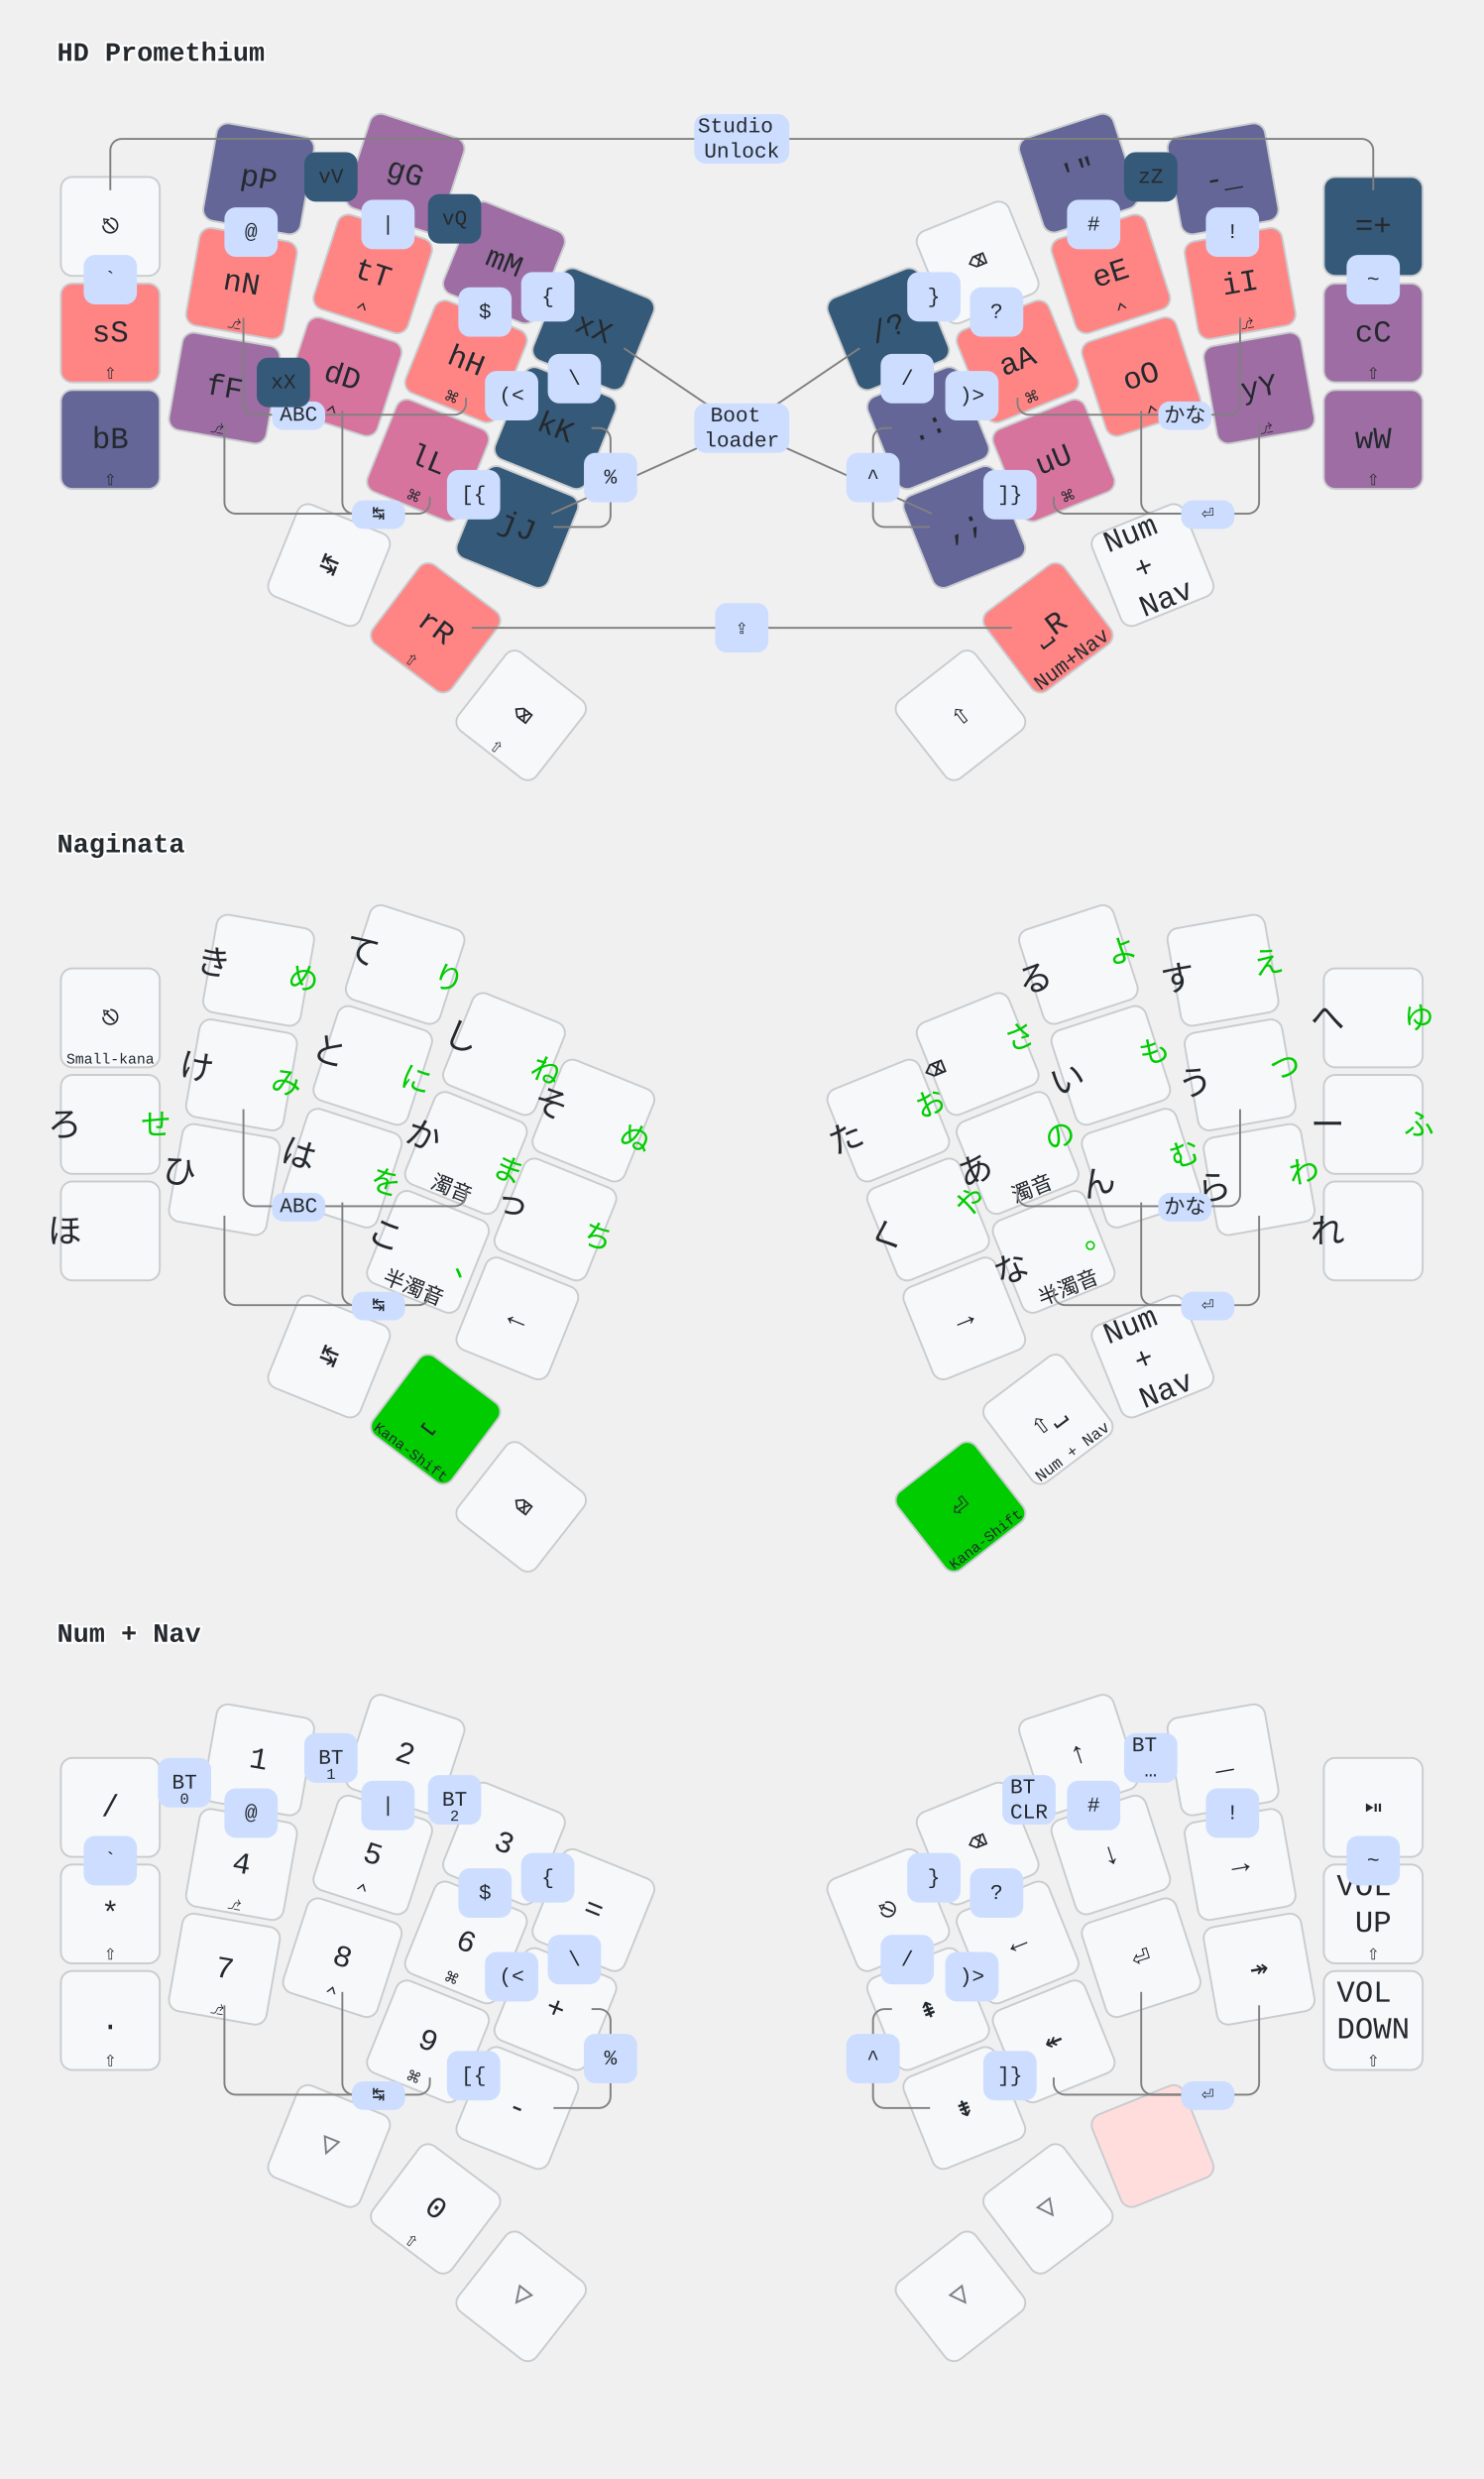
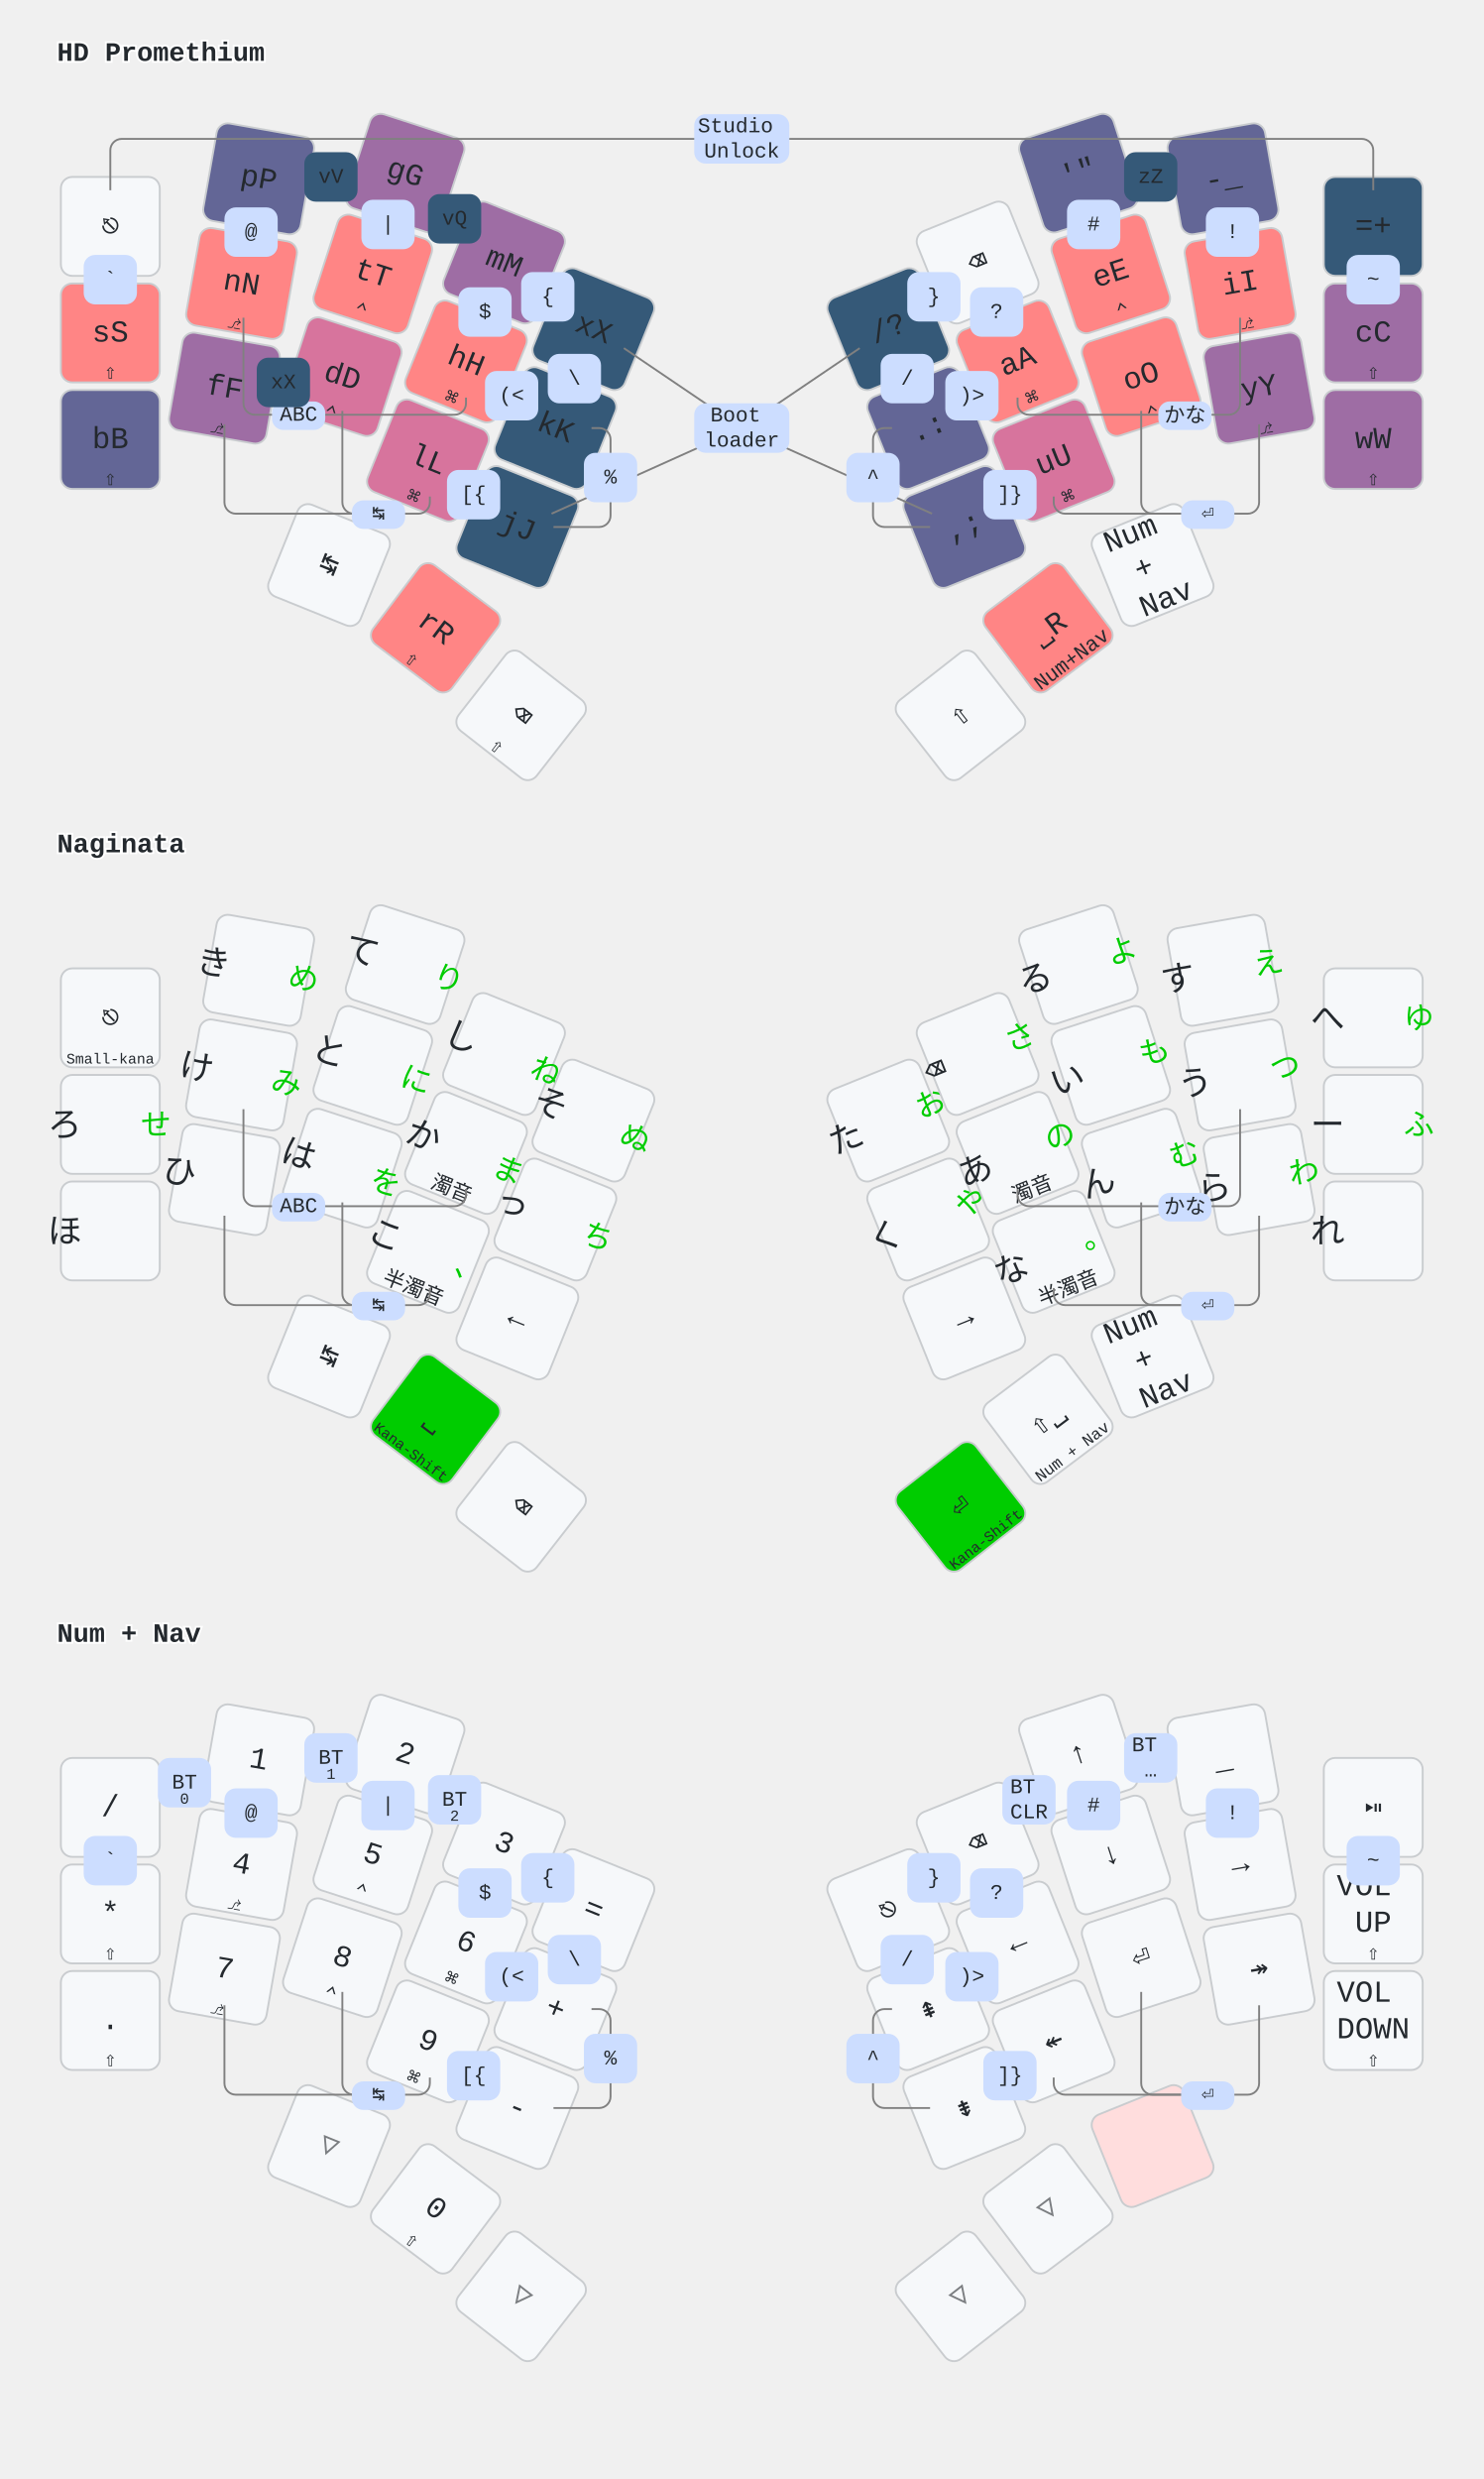
<svg xmlns="http://www.w3.org/2000/svg" width="780" height="1303" viewBox="0 0 780 1303" class="keymap">
  <style>/* inherit to force styles through use tags*/
svg path {
    fill: inherit;
}
/* font and background color specifications */
svg.keymap {
    font-family: SFMono-Regular,Consolas,Liberation Mono,Menlo,monospace;
    font-size: 14px;
    font-kerning: normal;
    text-rendering: optimizeLegibility;
    fill: #24292e;
}

/* default key styling */
rect.key {
    fill: #f6f8fa;
    stroke: #c9cccf;
    stroke-width: 1;
}

/* color accent for combo boxes */
rect.combo {
    fill: #cdf;
}

/* color accent for held keys */
rect.held, rect.combo.held {
    fill: #fdd;
}

/* color accent for ghost (optional) keys */
rect.ghost, rect.combo.ghost {
    stroke-dasharray: 4, 4;
    stroke-width: 2;
}

text {
    text-anchor: middle;
    dominant-baseline: middle;
}

/* styling for layer labels */
text.label {
    font-weight: bold;
    text-anchor: start;
    stroke: white;
    stroke-width: 2;
    paint-order: stroke;
}

text.tap {
    font-size: 16px;
}

/* styling for combo tap, and key hold/shifted label text */
text.combo, text.hold, text.shifted {
    font-size: 11px;
}

text.hold {
    text-anchor: middle;
    dominant-baseline: auto;
}

text.shifted {
    text-anchor: middle;
    dominant-baseline: hanging;
}

/* styling for hold/shifted label text in combo box */
text.combo.hold, text.combo.shifted {
    font-size: 8px;
}

/* lighter symbol for transparent keys */
text.trans {
    fill: #7b7e81;
}

/* styling for combo dendrons */
path.combo {
    stroke-width: 1;
    stroke: gray;
    fill: none;
}

/* Start Tabler Icons Cleanup */
/* cannot use height/width with glyphs */
.icon-tabler &gt; path {
    fill: inherit;
    stroke: inherit;
}
/* hide tabler's default box */
.icon-tabler &gt; path[stroke="none"][fill="none"] {
    visibility: collapse;
}

rect.low {
    fill: #355978;
}
rect.medium-low {
    fill: #636696;
}
rect.medium {
    fill: #9E6DA4;
}
rect.medium-high {
    fill: #D7749D;
}
rect.high {
    fill: #FF8585;
}

/* green styling for Naginata kana-shift */
rect.kshift {
    fill: #00CC00;
}
text.left {
    font-size: 18px;
    translate: 16px 7px;
}
text.right {
    fill: #00CC00;
    font-size: 16px;
    translate: -16px -10px;
}
</style>
  <g transform="translate(30, 0)" class="layer-HD Promethium">
    <text x="0" y="28" class="label" id="HD-Promethium">HD Promethium</text>
    <g transform="translate(0, 56)">
      <g transform="translate(28, 63)" class="key keypos-0">
        <rect rx="6" ry="6" x="-26" y="-26" width="52" height="52" class="key" />
        <text x="0" y="0" class="key tap">⎋</text>
      </g>
      <g transform="translate(106, 38) rotate(10.0)" class="key medium-low keypos-1">
        <rect rx="6" ry="6" x="-26" y="-26" width="52" height="52" class="key medium-low" />
        <text x="0" y="0" class="key medium-low tap">pP</text>
      </g>
      <g transform="translate(183, 35) rotate(18.0)" class="key medium keypos-2">
        <rect rx="6" ry="6" x="-26" y="-26" width="52" height="52" class="key medium" />
        <text x="0" y="0" class="key medium tap">gG</text>
      </g>
      <g transform="translate(235, 82) rotate(22.0)" class="key medium keypos-3">
        <rect rx="6" ry="6" x="-26" y="-26" width="52" height="52" class="key medium" />
        <text x="0" y="0" class="key medium tap">mM</text>
      </g>
      <g transform="translate(282, 117) rotate(22.0)" class="key low keypos-4">
        <rect rx="6" ry="6" x="-26" y="-26" width="52" height="52" class="key low" />
        <text x="0" y="0" class="key low tap">xX</text>
      </g>
      <g transform="translate(437, 117) rotate(-22.0)" class="key low keypos-5">
        <rect rx="6" ry="6" x="-26" y="-26" width="52" height="52" class="key low" />
        <text x="0" y="0" class="key low tap">/?</text>
      </g>
      <g transform="translate(484, 82) rotate(-22.0)" class="key keypos-6">
        <rect rx="6" ry="6" x="-26" y="-26" width="52" height="52" class="key" />
        <text x="0" y="0" class="key tap">⌫</text>
      </g>
      <g transform="translate(537, 35) rotate(-18.0)" class="key medium-low keypos-7">
        <rect rx="6" ry="6" x="-26" y="-26" width="52" height="52" class="key medium-low" />
        <text x="0" y="0" class="key medium-low tap">'"</text>
      </g>
      <g transform="translate(613, 38) rotate(-10.0)" class="key medium-low keypos-8">
        <rect rx="6" ry="6" x="-26" y="-26" width="52" height="52" class="key medium-low" />
        <text x="0" y="0" class="key medium-low tap">-_</text>
      </g>
      <g transform="translate(692, 63)" class="key low keypos-9">
        <rect rx="6" ry="6" x="-26" y="-26" width="52" height="52" class="key low" />
        <text x="0" y="0" class="key low tap">=+</text>
      </g>
      <g transform="translate(28, 119)" class="key high keypos-10">
        <rect rx="6" ry="6" x="-26" y="-26" width="52" height="52" class="key high" />
        <text x="0" y="0" class="key high tap">sS</text>
        <text x="0" y="24" class="key high hold">⇧</text>
      </g>
      <g transform="translate(97, 93) rotate(10.0)" class="key high keypos-11">
        <rect rx="6" ry="6" x="-26" y="-26" width="52" height="52" class="key high" />
        <text x="0" y="0" class="key high tap">nN</text>
        <text x="0" y="24" class="key high hold">⎇</text>
      </g>
      <g transform="translate(166, 88) rotate(18.0)" class="key high keypos-12">
        <rect rx="6" ry="6" x="-26" y="-26" width="52" height="52" class="key high" />
        <text x="0" y="0" class="key high tap">tT</text>
        <text x="0" y="24" class="key high hold">⌃</text>
      </g>
      <g transform="translate(215, 134) rotate(22.0)" class="key high keypos-13">
        <rect rx="6" ry="6" x="-26" y="-26" width="52" height="52" class="key high" />
        <text x="0" y="0" class="key high tap">hH</text>
        <text x="0" y="24" class="key high hold">⌘</text>
      </g>
      <g transform="translate(262, 169) rotate(22.0)" class="key low keypos-14">
        <rect rx="6" ry="6" x="-26" y="-26" width="52" height="52" class="key low" />
        <text x="0" y="0" class="key low tap">kK</text>
      </g>
      <g transform="translate(458, 169) rotate(-22.0)" class="key medium-low keypos-15">
        <rect rx="6" ry="6" x="-26" y="-26" width="52" height="52" class="key medium-low" />
        <text x="0" y="0" class="key medium-low tap">.:</text>
      </g>
      <g transform="translate(505, 134) rotate(-22.0)" class="key high keypos-16">
        <rect rx="6" ry="6" x="-26" y="-26" width="52" height="52" class="key high" />
        <text x="0" y="0" class="key high tap">aA</text>
        <text x="0" y="24" class="key high hold">⌘</text>
      </g>
      <g transform="translate(554, 88) rotate(-18.0)" class="key high keypos-17">
        <rect rx="6" ry="6" x="-26" y="-26" width="52" height="52" class="key high" />
        <text x="0" y="0" class="key high tap">eE</text>
        <text x="0" y="24" class="key high hold">⌃</text>
      </g>
      <g transform="translate(622, 93) rotate(-10.0)" class="key high keypos-18">
        <rect rx="6" ry="6" x="-26" y="-26" width="52" height="52" class="key high" />
        <text x="0" y="0" class="key high tap">iI</text>
        <text x="0" y="24" class="key high hold">⎇</text>
      </g>
      <g transform="translate(692, 119)" class="key medium keypos-19">
        <rect rx="6" ry="6" x="-26" y="-26" width="52" height="52" class="key medium" />
        <text x="0" y="0" class="key medium tap">cC</text>
        <text x="0" y="24" class="key medium hold">⇧</text>
      </g>
      <g transform="translate(28, 175)" class="key medium-low keypos-20">
        <rect rx="6" ry="6" x="-26" y="-26" width="52" height="52" class="key medium-low" />
        <text x="0" y="0" class="key medium-low tap">bB</text>
        <text x="0" y="24" class="key medium-low hold">⇧</text>
      </g>
      <g transform="translate(88, 148) rotate(10.0)" class="key medium keypos-21">
        <rect rx="6" ry="6" x="-26" y="-26" width="52" height="52" class="key medium" />
        <text x="0" y="0" class="key medium tap">fF</text>
        <text x="0" y="24" class="key medium hold">⎇</text>
      </g>
      <g transform="translate(150, 142) rotate(18.0)" class="key medium-high keypos-22">
        <rect rx="6" ry="6" x="-26" y="-26" width="52" height="52" class="key medium-high" />
        <text x="0" y="0" class="key medium-high tap">dD</text>
        <text x="0" y="24" class="key medium-high hold">⌃</text>
      </g>
      <g transform="translate(195, 186) rotate(22.0)" class="key medium-high keypos-23">
        <rect rx="6" ry="6" x="-26" y="-26" width="52" height="52" class="key medium-high" />
        <text x="0" y="0" class="key medium-high tap">lL</text>
        <text x="0" y="24" class="key medium-high hold">⌘</text>
      </g>
      <g transform="translate(242, 221) rotate(22.0)" class="key low keypos-24">
        <rect rx="6" ry="6" x="-26" y="-26" width="52" height="52" class="key low" />
        <text x="0" y="0" class="key low tap">jJ</text>
      </g>
      <g transform="translate(477, 221) rotate(-22.0)" class="key medium-low keypos-25">
        <rect rx="6" ry="6" x="-26" y="-26" width="52" height="52" class="key medium-low" />
        <text x="0" y="0" class="key medium-low tap">,;</text>
      </g>
      <g transform="translate(524, 186) rotate(-22.0)" class="key medium-high keypos-26">
        <rect rx="6" ry="6" x="-26" y="-26" width="52" height="52" class="key medium-high" />
        <text x="0" y="0" class="key medium-high tap">uU</text>
        <text x="0" y="24" class="key medium-high hold">⌘</text>
      </g>
      <g transform="translate(570, 142) rotate(-18.0)" class="key high keypos-27">
        <rect rx="6" ry="6" x="-26" y="-26" width="52" height="52" class="key high" />
        <text x="0" y="0" class="key high tap">oO</text>
        <text x="0" y="24" class="key high hold">⌃</text>
      </g>
      <g transform="translate(632, 148) rotate(-10.0)" class="key medium keypos-28">
        <rect rx="6" ry="6" x="-26" y="-26" width="52" height="52" class="key medium" />
        <text x="0" y="0" class="key medium tap">yY</text>
        <text x="0" y="24" class="key medium hold">⎇</text>
      </g>
      <g transform="translate(692, 175)" class="key medium keypos-29">
        <rect rx="6" ry="6" x="-26" y="-26" width="52" height="52" class="key medium" />
        <text x="0" y="0" class="key medium tap">wW</text>
        <text x="0" y="24" class="key medium hold">⇧</text>
      </g>
      <g transform="translate(143, 241) rotate(22.0)" class="key keypos-30">
        <rect rx="6" ry="6" x="-26" y="-26" width="52" height="52" class="key" />
        <text x="0" y="0" class="key tap">↹</text>
      </g>
      <g transform="translate(199, 274) rotate(37.0)" class="key high keypos-31">
        <rect rx="6" ry="6" x="-26" y="-26" width="52" height="52" class="key high" />
        <text x="0" y="0" class="key high tap">rR</text>
        <text x="0" y="24" class="key high hold">⇧</text>
      </g>
      <g transform="translate(244, 320) rotate(38.0)" class="key keypos-32">
        <rect rx="6" ry="6" x="-26" y="-26" width="52" height="52" class="key" />
        <text x="0" y="0" class="key tap">⌫</text>
        <text x="0" y="24" class="key hold">⇧</text>
      </g>
      <g transform="translate(475, 320) rotate(-38.0)" class="key keypos-33">
        <rect rx="6" ry="6" x="-26" y="-26" width="52" height="52" class="key" />
        <text x="0" y="0" class="key tap">⇧</text>
      </g>
      <g transform="translate(521, 274) rotate(-37.0)" class="key high keypos-34">
        <rect rx="6" ry="6" x="-26" y="-26" width="52" height="52" class="key high" />
        <text x="0" y="0" class="key high tap">⎵R</text>
        <text x="0" y="24" class="key high hold">Num+Nav</text>
      </g>
      <g transform="translate(576, 241) rotate(-22.0)" class="key keypos-35">
        <rect rx="6" ry="6" x="-26" y="-26" width="52" height="52" class="key" />
        <a href="#Num--Nav">
          <text x="0" y="0" class="key tap layer-activator">
            <tspan x="0" dy="-1.2em">Num</tspan>
            <tspan x="0" dy="1.2em">+</tspan>
            <tspan x="0" dy="1.2em">Nav</tspan>
          </text>
        </a>
      </g>
      <g class="combo combopos-0">
        <path d="M360,17 h-326 a6.0,6.0 0 0 0 -6.0,6.0 v21" class="combo" />
        <path d="M360,17 h326 a6.0,6.0 0 0 1 6.0,6.0 v21" class="combo" />
        <rect rx="6" ry="6" x="335" y="4" width="50" height="26" class="combo" />
        <text x="360" y="17" class="combo tap">
          <tspan x="360" dy="-0.6em">Studio</tspan>
          <tspan x="360" dy="1.2em">Unlock</tspan>
        </text>
      </g>
      <g class="combo combopos-1">
        <path d="M360,169 l-62,-42" class="combo" />
        <path d="M360,169 l62,-42" class="combo" />
        <path d="M360,169 l-100,45" class="combo" />
        <path d="M360,169 l100,45" class="combo" />
        <rect rx="6" ry="6" x="335" y="156" width="50" height="26" class="combo" />
        <text x="360" y="169" class="combo tap">
          <tspan x="360" dy="-0.6em">Boot</tspan>
          <tspan x="360" dy="1.2em">loader</tspan>
        </text>
      </g>
      <g class="combo combopos-2">
        <path d="M593,162 h-82 a6.0,6.0 0 0 1 -6.0,-6.0 v-3" class="combo" />
        <path d="M593,162 h23 a6.0,6.0 0 0 0 6.0,-6.0 v-45" class="combo" />
        <rect rx="6" ry="6" x="579" y="155" width="28" height="15" class="combo" />
        <text x="593" y="162" class="combo tap">かな</text>
      </g>
      <g class="combo combopos-3">
        <path d="M127,162 h82 a6.0,6.0 0 0 0 6.0,-6.0 v-3" class="combo" />
        <path d="M127,162 h-23 a6.0,6.0 0 0 1 -6.0,-6.0 v-45" class="combo" />
        <rect rx="6" ry="6" x="113" y="155" width="28" height="15" class="combo" />
        <text x="127" y="162" class="combo tap">ABC</text>
      </g>
      <g class="combo combopos-6">
        <path d="M169,214 h21 a6.0,6.0 0 0 0 6.0,-6.0 v-3" class="combo" />
        <path d="M169,214 h-13 a6.0,6.0 0 0 1 -6.0,-6.0 v-48" class="combo" />
        <path d="M169,214 h-75 a6.0,6.0 0 0 1 -6.0,-6.0 v-41" class="combo" />
        <rect rx="6" ry="6" x="155" y="207" width="28" height="15" class="combo" />
        <text x="169" y="214" class="combo tap">↹</text>
      </g>
      <g class="combo combopos-7">
        <path d="M605,214 h-75 a6.0,6.0 0 0 1 -6.0,-6.0 v-3" class="combo" />
        <path d="M605,214 h-29 a6.0,6.0 0 0 1 -6.0,-6.0 v-48" class="combo" />
        <path d="M605,214 h21 a6.0,6.0 0 0 0 6.0,-6.0 v-41" class="combo" />
        <rect rx="6" ry="6" x="591" y="207" width="28" height="15" class="combo" />
        <text x="605" y="214" class="combo tap">⏎</text>
      </g>
      <g class="combo low combopos-8">
        <rect rx="6" ry="6" x="195" y="46" width="28" height="26" class="combo low" />
        <text x="209" y="59" class="combo low tap">vQ</text>
      </g>
      <g class="combo low combopos-9">
        <rect rx="6" ry="6" x="561" y="24" width="28" height="26" class="combo low" />
        <text x="575" y="37" class="combo low tap">zZ</text>
      </g>
      <g class="combo low combopos-10">
        <rect rx="6" ry="6" x="130" y="24" width="28" height="26" class="combo low" />
        <text x="144" y="37" class="combo low tap">vV</text>
      </g>
      <g class="combo low combopos-11">
        <rect rx="6" ry="6" x="105" y="132" width="28" height="26" class="combo low" />
        <text x="119" y="145" class="combo low tap">xX</text>
      </g>
      <g class="combo combopos-12">
-         <path d="M360,274 l-142,0" class="combo" />
-         <path d="M360,274 l142,0" class="combo" />
-         <rect rx="6" ry="6" x="346" y="261" width="28" height="26" class="combo" />
-         <text x="360" y="274" class="combo tap">⇪</text>
-       </g>
-       <g class="combo combopos-13">
        <rect rx="6" ry="6" x="14" y="78" width="28" height="26" class="combo" />
        <text x="28" y="91" class="combo tap">`</text>
      </g>
-       <g class="combo combopos-14">
+       <g class="combo combopos-13">
        <rect rx="6" ry="6" x="88" y="53" width="28" height="26" class="combo" />
        <text x="102" y="66" class="combo tap">@</text>
      </g>
-       <g class="combo combopos-15">
+       <g class="combo combopos-14">
        <rect rx="6" ry="6" x="160" y="49" width="28" height="26" class="combo" />
        <text x="174" y="62" class="combo tap">|</text>
      </g>
-       <g class="combo combopos-16">
+       <g class="combo combopos-15">
        <rect rx="6" ry="6" x="211" y="95" width="28" height="26" class="combo" />
        <text x="225" y="108" class="combo tap">$</text>
      </g>
-       <g class="combo combopos-17">
+       <g class="combo combopos-16">
        <rect rx="6" ry="6" x="258" y="130" width="28" height="26" class="combo" />
        <text x="272" y="143" class="combo tap">\</text>
      </g>
-       <g class="combo combopos-18">
+       <g class="combo combopos-17">
        <path d="M291,195 v-20 a6.0,6.0 0 0 0 -6.0,-6.0 h-4" class="combo" />
        <path d="M291,195 v20 a6.0,6.0 0 0 1 -6.0,6.0 h-24" class="combo" />
        <rect rx="6" ry="6" x="277" y="182" width="28" height="26" class="combo" />
        <text x="291" y="195" class="combo tap">%</text>
      </g>
-       <g class="combo combopos-19">
+       <g class="combo combopos-18">
        <path d="M429,195 v-20 a6.0,6.0 0 0 1 6.0,-6.0 h4" class="combo" />
        <path d="M429,195 v20 a6.0,6.0 0 0 0 6.0,6.0 h24" class="combo" />
        <rect rx="6" ry="6" x="415" y="182" width="28" height="26" class="combo" />
        <text x="429" y="195" class="combo tap">^</text>
      </g>
-       <g class="combo combopos-20">
+       <g class="combo combopos-19">
        <rect rx="6" ry="6" x="433" y="130" width="28" height="26" class="combo" />
        <text x="447" y="143" class="combo tap">/</text>
      </g>
-       <g class="combo combopos-21">
+       <g class="combo combopos-20">
        <rect rx="6" ry="6" x="480" y="95" width="28" height="26" class="combo" />
        <text x="494" y="108" class="combo tap">?</text>
      </g>
-       <g class="combo combopos-22">
+       <g class="combo combopos-21">
        <rect rx="6" ry="6" x="531" y="49" width="28" height="26" class="combo" />
        <text x="545" y="62" class="combo tap">#</text>
      </g>
-       <g class="combo combopos-23">
+       <g class="combo combopos-22">
        <rect rx="6" ry="6" x="604" y="53" width="28" height="26" class="combo" />
        <text x="618" y="66" class="combo tap">!</text>
      </g>
-       <g class="combo combopos-24">
+       <g class="combo combopos-23">
        <rect rx="6" ry="6" x="678" y="78" width="28" height="26" class="combo" />
        <text x="692" y="91" class="combo tap">~</text>
      </g>
-       <g class="combo combopos-25">
+       <g class="combo combopos-24">
        <rect rx="6" ry="6" x="244" y="87" width="28" height="26" class="combo" />
        <text x="258" y="100" class="combo tap">{</text>
      </g>
-       <g class="combo combopos-26">
+       <g class="combo combopos-25">
        <rect rx="6" ry="6" x="447" y="87" width="28" height="26" class="combo" />
        <text x="461" y="100" class="combo tap">}</text>
      </g>
-       <g class="combo combopos-27">
+       <g class="combo combopos-26">
        <rect rx="6" ry="6" x="225" y="139" width="28" height="26" class="combo" />
        <text x="239" y="152" class="combo tap">(&lt;</text>
      </g>
-       <g class="combo combopos-28">
+       <g class="combo combopos-27">
        <rect rx="6" ry="6" x="467" y="139" width="28" height="26" class="combo" />
        <text x="481" y="152" class="combo tap">)&gt;</text>
      </g>
-       <g class="combo combopos-29">
+       <g class="combo combopos-28">
        <rect rx="6" ry="6" x="205" y="191" width="28" height="26" class="combo" />
        <text x="219" y="204" class="combo tap">[{</text>
      </g>
-       <g class="combo combopos-30">
+       <g class="combo combopos-29">
        <rect rx="6" ry="6" x="487" y="191" width="28" height="26" class="combo" />
        <text x="501" y="204" class="combo tap">]}</text>
      </g>
    </g>
  </g>
  <g transform="translate(30, 416)" class="layer-Naginata">
    <text x="0" y="28" class="label" id="Naginata">Naginata</text>
    <g transform="translate(0, 56)">
      <g transform="translate(28, 63)" class="key keypos-0">
        <rect rx="6" ry="6" x="-26" y="-26" width="52" height="52" class="key" />
        <text x="0" y="0" class="key tap">⎋</text>
        <text x="0" y="24" class="key hold">
          <tspan style="font-size: 70%">Small-kana</tspan>
        </text>
      </g>
      <g transform="translate(106, 38) rotate(10.0)" class="key keypos-1">
        <rect rx="6" ry="6" x="-26" y="-26" width="52" height="52" class="key" />
        <text x="-24" y="0" class="key left">き</text>
        <text x="24" y="0" class="key right">め</text>
      </g>
      <g transform="translate(183, 35) rotate(18.0)" class="key keypos-2">
        <rect rx="6" ry="6" x="-26" y="-26" width="52" height="52" class="key" />
        <text x="-24" y="0" class="key left">て</text>
        <text x="24" y="0" class="key right">り</text>
      </g>
      <g transform="translate(235, 82) rotate(22.0)" class="key keypos-3">
        <rect rx="6" ry="6" x="-26" y="-26" width="52" height="52" class="key" />
        <text x="-24" y="0" class="key left">し</text>
        <text x="24" y="0" class="key right">ね</text>
      </g>
      <g transform="translate(282, 117) rotate(22.0)" class="key keypos-4">
        <rect rx="6" ry="6" x="-26" y="-26" width="52" height="52" class="key" />
        <text x="-24" y="0" class="key left">そ</text>
        <text x="24" y="0" class="key right">ぬ</text>
      </g>
      <g transform="translate(437, 117) rotate(-22.0)" class="key keypos-5">
        <rect rx="6" ry="6" x="-26" y="-26" width="52" height="52" class="key" />
        <text x="-24" y="0" class="key left">た</text>
        <text x="24" y="0" class="key right">お</text>
      </g>
      <g transform="translate(484, 82) rotate(-22.0)" class="key keypos-6">
        <rect rx="6" ry="6" x="-26" y="-26" width="52" height="52" class="key" />
        <text x="-24" y="0" class="key left">⌫</text>
        <text x="24" y="0" class="key right">さ</text>
      </g>
      <g transform="translate(537, 35) rotate(-18.0)" class="key keypos-7">
        <rect rx="6" ry="6" x="-26" y="-26" width="52" height="52" class="key" />
        <text x="-24" y="0" class="key left">る</text>
        <text x="24" y="0" class="key right">よ</text>
      </g>
      <g transform="translate(613, 38) rotate(-10.0)" class="key keypos-8">
        <rect rx="6" ry="6" x="-26" y="-26" width="52" height="52" class="key" />
        <text x="-24" y="0" class="key left">す</text>
        <text x="24" y="0" class="key right">え</text>
      </g>
      <g transform="translate(692, 63)" class="key keypos-9">
        <rect rx="6" ry="6" x="-26" y="-26" width="52" height="52" class="key" />
        <text x="-24" y="0" class="key left">へ</text>
        <text x="24" y="0" class="key right">ゆ</text>
      </g>
      <g transform="translate(28, 119)" class="key keypos-10">
        <rect rx="6" ry="6" x="-26" y="-26" width="52" height="52" class="key" />
        <text x="-24" y="0" class="key left">ろ</text>
        <text x="24" y="0" class="key right">せ</text>
      </g>
      <g transform="translate(97, 93) rotate(10.0)" class="key keypos-11">
        <rect rx="6" ry="6" x="-26" y="-26" width="52" height="52" class="key" />
        <text x="-24" y="0" class="key left">け</text>
        <text x="24" y="0" class="key right">み</text>
      </g>
      <g transform="translate(166, 88) rotate(18.0)" class="key keypos-12">
        <rect rx="6" ry="6" x="-26" y="-26" width="52" height="52" class="key" />
        <text x="-24" y="0" class="key left">と</text>
        <text x="24" y="0" class="key right">に</text>
      </g>
      <g transform="translate(215, 134) rotate(22.0)" class="key keypos-13">
        <rect rx="6" ry="6" x="-26" y="-26" width="52" height="52" class="key" />
        <text x="0" y="24" class="key hold">濁音</text>
        <text x="-24" y="0" class="key left">か</text>
        <text x="24" y="0" class="key right">ま</text>
      </g>
      <g transform="translate(262, 169) rotate(22.0)" class="key keypos-14">
        <rect rx="6" ry="6" x="-26" y="-26" width="52" height="52" class="key" />
        <text x="-24" y="0" class="key left">っ</text>
        <text x="24" y="0" class="key right">ち</text>
      </g>
      <g transform="translate(458, 169) rotate(-22.0)" class="key keypos-15">
        <rect rx="6" ry="6" x="-26" y="-26" width="52" height="52" class="key" />
        <text x="-24" y="0" class="key left">く</text>
        <text x="24" y="0" class="key right">や</text>
      </g>
      <g transform="translate(505, 134) rotate(-22.0)" class="key keypos-16">
        <rect rx="6" ry="6" x="-26" y="-26" width="52" height="52" class="key" />
        <text x="0" y="24" class="key hold">濁音</text>
        <text x="-24" y="0" class="key left">あ</text>
        <text x="24" y="0" class="key right">の</text>
      </g>
      <g transform="translate(554, 88) rotate(-18.0)" class="key keypos-17">
        <rect rx="6" ry="6" x="-26" y="-26" width="52" height="52" class="key" />
        <text x="-24" y="0" class="key left">い</text>
        <text x="24" y="0" class="key right">も</text>
      </g>
      <g transform="translate(622, 93) rotate(-10.0)" class="key keypos-18">
        <rect rx="6" ry="6" x="-26" y="-26" width="52" height="52" class="key" />
        <text x="-24" y="0" class="key left">う</text>
        <text x="24" y="0" class="key right">つ</text>
      </g>
      <g transform="translate(692, 119)" class="key keypos-19">
        <rect rx="6" ry="6" x="-26" y="-26" width="52" height="52" class="key" />
        <text x="-24" y="0" class="key left">ー</text>
        <text x="24" y="0" class="key right">ふ</text>
      </g>
      <g transform="translate(28, 175)" class="key keypos-20">
        <rect rx="6" ry="6" x="-26" y="-26" width="52" height="52" class="key" />
        <text x="-24" y="0" class="key left">ほ</text>
      </g>
      <g transform="translate(88, 148) rotate(10.0)" class="key keypos-21">
        <rect rx="6" ry="6" x="-26" y="-26" width="52" height="52" class="key" />
        <text x="-24" y="0" class="key left">ひ</text>
      </g>
      <g transform="translate(150, 142) rotate(18.0)" class="key keypos-22">
        <rect rx="6" ry="6" x="-26" y="-26" width="52" height="52" class="key" />
        <text x="-24" y="0" class="key left">は</text>
        <text x="24" y="0" class="key right">を</text>
      </g>
      <g transform="translate(195, 186) rotate(22.0)" class="key keypos-23">
        <rect rx="6" ry="6" x="-26" y="-26" width="52" height="52" class="key" />
        <text x="0" y="24" class="key hold">半濁音</text>
        <text x="-24" y="0" class="key left">こ</text>
        <text x="24" y="0" class="key right">、</text>
      </g>
      <g transform="translate(242, 221) rotate(22.0)" class="key keypos-24">
        <rect rx="6" ry="6" x="-26" y="-26" width="52" height="52" class="key" />
        <text x="0" y="0" class="key tap">←</text>
      </g>
      <g transform="translate(477, 221) rotate(-22.0)" class="key keypos-25">
        <rect rx="6" ry="6" x="-26" y="-26" width="52" height="52" class="key" />
        <text x="0" y="0" class="key tap">→</text>
      </g>
      <g transform="translate(524, 186) rotate(-22.0)" class="key keypos-26">
        <rect rx="6" ry="6" x="-26" y="-26" width="52" height="52" class="key" />
        <text x="0" y="24" class="key hold">半濁音</text>
        <text x="-24" y="0" class="key left">な</text>
        <text x="24" y="0" class="key right">。</text>
      </g>
      <g transform="translate(570, 142) rotate(-18.0)" class="key keypos-27">
        <rect rx="6" ry="6" x="-26" y="-26" width="52" height="52" class="key" />
        <text x="-24" y="0" class="key left">ん</text>
        <text x="24" y="0" class="key right">む</text>
      </g>
      <g transform="translate(632, 148) rotate(-10.0)" class="key keypos-28">
        <rect rx="6" ry="6" x="-26" y="-26" width="52" height="52" class="key" />
        <text x="-24" y="0" class="key left">ら</text>
        <text x="24" y="0" class="key right">わ</text>
      </g>
      <g transform="translate(692, 175)" class="key keypos-29">
        <rect rx="6" ry="6" x="-26" y="-26" width="52" height="52" class="key" />
        <text x="-24" y="0" class="key left">れ</text>
      </g>
      <g transform="translate(143, 241) rotate(22.0)" class="key keypos-30">
        <rect rx="6" ry="6" x="-26" y="-26" width="52" height="52" class="key" />
        <text x="0" y="0" class="key tap">↹</text>
      </g>
      <g transform="translate(199, 274) rotate(37.0)" class="key kshift keypos-31">
        <rect rx="6" ry="6" x="-26" y="-26" width="52" height="52" class="key kshift" />
        <text x="0" y="0" class="key kshift tap">⎵</text>
        <text x="0" y="24" class="key kshift hold">
          <tspan style="font-size: 70%">Kana-Shift</tspan>
        </text>
      </g>
      <g transform="translate(244, 320) rotate(38.0)" class="key keypos-32">
        <rect rx="6" ry="6" x="-26" y="-26" width="52" height="52" class="key" />
        <text x="0" y="0" class="key tap">⌫</text>
      </g>
      <g transform="translate(475, 320) rotate(-38.0)" class="key kshift keypos-33">
        <rect rx="6" ry="6" x="-26" y="-26" width="52" height="52" class="key kshift" />
        <text x="0" y="0" class="key kshift tap">⏎</text>
        <text x="0" y="24" class="key kshift hold">
          <tspan style="font-size: 70%">Kana-Shift</tspan>
        </text>
      </g>
      <g transform="translate(521, 274) rotate(-37.0)" class="key keypos-34">
        <rect rx="6" ry="6" x="-26" y="-26" width="52" height="52" class="key" />
        <text x="0" y="0" class="key tap">⇧⎵</text>
        <a href="#Num--Nav">
          <text x="0" y="24" class="key hold layer-activator">
            <tspan style="font-size: 78%">Num + Nav</tspan>
          </text>
        </a>
      </g>
      <g transform="translate(576, 241) rotate(-22.0)" class="key keypos-35">
        <rect rx="6" ry="6" x="-26" y="-26" width="52" height="52" class="key" />
        <a href="#Num--Nav">
          <text x="0" y="0" class="key tap layer-activator">
            <tspan x="0" dy="-1.2em">Num</tspan>
            <tspan x="0" dy="1.2em">+</tspan>
            <tspan x="0" dy="1.2em">Nav</tspan>
          </text>
        </a>
      </g>
      <g class="combo combopos-0">
        <path d="M593,162 h-82 a6.0,6.0 0 0 1 -6.0,-6.0 v-3" class="combo" />
        <path d="M593,162 h23 a6.0,6.0 0 0 0 6.0,-6.0 v-45" class="combo" />
        <rect rx="6" ry="6" x="579" y="155" width="28" height="15" class="combo" />
        <text x="593" y="162" class="combo tap">かな</text>
      </g>
      <g class="combo combopos-1">
        <path d="M127,162 h82 a6.0,6.0 0 0 0 6.0,-6.0 v-3" class="combo" />
        <path d="M127,162 h-23 a6.0,6.0 0 0 1 -6.0,-6.0 v-45" class="combo" />
        <rect rx="6" ry="6" x="113" y="155" width="28" height="15" class="combo" />
        <text x="127" y="162" class="combo tap">ABC</text>
      </g>
      <g class="combo combopos-2">
        <path d="M169,214 h21 a6.0,6.0 0 0 0 6.0,-6.0 v-3" class="combo" />
        <path d="M169,214 h-13 a6.0,6.0 0 0 1 -6.0,-6.0 v-48" class="combo" />
        <path d="M169,214 h-75 a6.0,6.0 0 0 1 -6.0,-6.0 v-41" class="combo" />
        <rect rx="6" ry="6" x="155" y="207" width="28" height="15" class="combo" />
        <text x="169" y="214" class="combo tap">↹</text>
      </g>
      <g class="combo combopos-3">
        <path d="M605,214 h-75 a6.0,6.0 0 0 1 -6.0,-6.0 v-3" class="combo" />
        <path d="M605,214 h-29 a6.0,6.0 0 0 1 -6.0,-6.0 v-48" class="combo" />
        <path d="M605,214 h21 a6.0,6.0 0 0 0 6.0,-6.0 v-41" class="combo" />
        <rect rx="6" ry="6" x="591" y="207" width="28" height="15" class="combo" />
        <text x="605" y="214" class="combo tap">⏎</text>
      </g>
    </g>
  </g>
  <g transform="translate(30, 831)" class="layer-Num + Nav">
    <text x="0" y="28" class="label" id="Num--Nav">Num + Nav</text>
    <g transform="translate(0, 56)">
      <g transform="translate(28, 63)" class="key keypos-0">
        <rect rx="6" ry="6" x="-26" y="-26" width="52" height="52" class="key" />
        <text x="0" y="0" class="key tap">/</text>
      </g>
      <g transform="translate(106, 38) rotate(10.0)" class="key keypos-1">
        <rect rx="6" ry="6" x="-26" y="-26" width="52" height="52" class="key" />
        <text x="0" y="0" class="key tap">1</text>
      </g>
      <g transform="translate(183, 35) rotate(18.0)" class="key keypos-2">
        <rect rx="6" ry="6" x="-26" y="-26" width="52" height="52" class="key" />
        <text x="0" y="0" class="key tap">2</text>
      </g>
      <g transform="translate(235, 82) rotate(22.0)" class="key keypos-3">
        <rect rx="6" ry="6" x="-26" y="-26" width="52" height="52" class="key" />
        <text x="0" y="0" class="key tap">3</text>
      </g>
      <g transform="translate(282, 117) rotate(22.0)" class="key keypos-4">
        <rect rx="6" ry="6" x="-26" y="-26" width="52" height="52" class="key" />
        <text x="0" y="0" class="key tap">=</text>
      </g>
      <g transform="translate(437, 117) rotate(-22.0)" class="key keypos-5">
        <rect rx="6" ry="6" x="-26" y="-26" width="52" height="52" class="key" />
        <text x="0" y="0" class="key tap">⎋</text>
      </g>
      <g transform="translate(484, 82) rotate(-22.0)" class="key keypos-6">
        <rect rx="6" ry="6" x="-26" y="-26" width="52" height="52" class="key" />
        <text x="0" y="0" class="key tap">⌫</text>
      </g>
      <g transform="translate(537, 35) rotate(-18.0)" class="key keypos-7">
        <rect rx="6" ry="6" x="-26" y="-26" width="52" height="52" class="key" />
        <text x="0" y="0" class="key tap">↑</text>
      </g>
      <g transform="translate(613, 38) rotate(-10.0)" class="key keypos-8">
        <rect rx="6" ry="6" x="-26" y="-26" width="52" height="52" class="key" />
        <text x="0" y="0" class="key tap">_</text>
      </g>
      <g transform="translate(692, 63)" class="key keypos-9">
        <rect rx="6" ry="6" x="-26" y="-26" width="52" height="52" class="key" />
        <text x="0" y="0" class="key tap">⏯</text>
      </g>
      <g transform="translate(28, 119)" class="key keypos-10">
        <rect rx="6" ry="6" x="-26" y="-26" width="52" height="52" class="key" />
        <text x="0" y="0" class="key tap">*</text>
        <text x="0" y="24" class="key hold">⇧</text>
      </g>
      <g transform="translate(97, 93) rotate(10.0)" class="key keypos-11">
        <rect rx="6" ry="6" x="-26" y="-26" width="52" height="52" class="key" />
        <text x="0" y="0" class="key tap">4</text>
        <text x="0" y="24" class="key hold">⎇</text>
      </g>
      <g transform="translate(166, 88) rotate(18.0)" class="key keypos-12">
        <rect rx="6" ry="6" x="-26" y="-26" width="52" height="52" class="key" />
        <text x="0" y="0" class="key tap">5</text>
        <text x="0" y="24" class="key hold">⌃</text>
      </g>
      <g transform="translate(215, 134) rotate(22.0)" class="key keypos-13">
        <rect rx="6" ry="6" x="-26" y="-26" width="52" height="52" class="key" />
        <text x="0" y="0" class="key tap">6</text>
        <text x="0" y="24" class="key hold">⌘</text>
      </g>
      <g transform="translate(262, 169) rotate(22.0)" class="key keypos-14">
        <rect rx="6" ry="6" x="-26" y="-26" width="52" height="52" class="key" />
        <text x="0" y="0" class="key tap">+</text>
      </g>
      <g transform="translate(458, 169) rotate(-22.0)" class="key keypos-15">
        <rect rx="6" ry="6" x="-26" y="-26" width="52" height="52" class="key" />
        <text x="0" y="0" class="key tap">⇞</text>
      </g>
      <g transform="translate(505, 134) rotate(-22.0)" class="key keypos-16">
        <rect rx="6" ry="6" x="-26" y="-26" width="52" height="52" class="key" />
        <text x="0" y="0" class="key tap">←</text>
      </g>
      <g transform="translate(554, 88) rotate(-18.0)" class="key keypos-17">
        <rect rx="6" ry="6" x="-26" y="-26" width="52" height="52" class="key" />
        <text x="0" y="0" class="key tap">↓</text>
      </g>
      <g transform="translate(622, 93) rotate(-10.0)" class="key keypos-18">
        <rect rx="6" ry="6" x="-26" y="-26" width="52" height="52" class="key" />
        <text x="0" y="0" class="key tap">→</text>
      </g>
      <g transform="translate(692, 119)" class="key keypos-19">
        <rect rx="6" ry="6" x="-26" y="-26" width="52" height="52" class="key" />
        <text x="0" y="0" class="key tap">
          <tspan x="0" dy="-0.9em">VOL</tspan>
          <tspan x="0" dy="1.2em">UP</tspan>
        </text>
        <text x="0" y="24" class="key hold">⇧</text>
      </g>
      <g transform="translate(28, 175)" class="key keypos-20">
        <rect rx="6" ry="6" x="-26" y="-26" width="52" height="52" class="key" />
        <text x="0" y="0" class="key tap">.</text>
        <text x="0" y="24" class="key hold">⇧</text>
      </g>
      <g transform="translate(88, 148) rotate(10.0)" class="key keypos-21">
        <rect rx="6" ry="6" x="-26" y="-26" width="52" height="52" class="key" />
        <text x="0" y="0" class="key tap">7</text>
        <text x="0" y="24" class="key hold">⎇</text>
      </g>
      <g transform="translate(150, 142) rotate(18.0)" class="key keypos-22">
        <rect rx="6" ry="6" x="-26" y="-26" width="52" height="52" class="key" />
        <text x="0" y="0" class="key tap">8</text>
        <text x="0" y="24" class="key hold">⌃</text>
      </g>
      <g transform="translate(195, 186) rotate(22.0)" class="key keypos-23">
        <rect rx="6" ry="6" x="-26" y="-26" width="52" height="52" class="key" />
        <text x="0" y="0" class="key tap">9</text>
        <text x="0" y="24" class="key hold">⌘</text>
      </g>
      <g transform="translate(242, 221) rotate(22.0)" class="key keypos-24">
        <rect rx="6" ry="6" x="-26" y="-26" width="52" height="52" class="key" />
        <text x="0" y="0" class="key tap">-</text>
      </g>
      <g transform="translate(477, 221) rotate(-22.0)" class="key keypos-25">
        <rect rx="6" ry="6" x="-26" y="-26" width="52" height="52" class="key" />
        <text x="0" y="0" class="key tap">⇟</text>
      </g>
      <g transform="translate(524, 186) rotate(-22.0)" class="key keypos-26">
        <rect rx="6" ry="6" x="-26" y="-26" width="52" height="52" class="key" />
        <text x="0" y="0" class="key tap">↞</text>
      </g>
      <g transform="translate(570, 142) rotate(-18.0)" class="key keypos-27">
        <rect rx="6" ry="6" x="-26" y="-26" width="52" height="52" class="key" />
        <text x="0" y="0" class="key tap">⏎</text>
      </g>
      <g transform="translate(632, 148) rotate(-10.0)" class="key keypos-28">
        <rect rx="6" ry="6" x="-26" y="-26" width="52" height="52" class="key" />
        <text x="0" y="0" class="key tap">↠</text>
      </g>
      <g transform="translate(692, 175)" class="key keypos-29">
        <rect rx="6" ry="6" x="-26" y="-26" width="52" height="52" class="key" />
        <text x="0" y="0" class="key tap">
          <tspan x="0" dy="-0.9em">VOL</tspan>
          <tspan x="0" dy="1.2em">DOWN</tspan>
        </text>
        <text x="0" y="24" class="key hold">⇧</text>
      </g>
      <g transform="translate(143, 241) rotate(22.0)" class="key trans keypos-30">
        <rect rx="6" ry="6" x="-26" y="-26" width="52" height="52" class="key trans" />
        <text x="0" y="0" class="key trans tap">▽</text>
      </g>
      <g transform="translate(199, 274) rotate(37.0)" class="key keypos-31">
        <rect rx="6" ry="6" x="-26" y="-26" width="52" height="52" class="key" />
        <text x="0" y="0" class="key tap">0</text>
        <text x="0" y="24" class="key hold">⇧</text>
      </g>
      <g transform="translate(244, 320) rotate(38.0)" class="key trans keypos-32">
        <rect rx="6" ry="6" x="-26" y="-26" width="52" height="52" class="key trans" />
        <text x="0" y="0" class="key trans tap">▽</text>
      </g>
      <g transform="translate(475, 320) rotate(-38.0)" class="key trans keypos-33">
        <rect rx="6" ry="6" x="-26" y="-26" width="52" height="52" class="key trans" />
        <text x="0" y="0" class="key trans tap">▽</text>
      </g>
      <g transform="translate(521, 274) rotate(-37.0)" class="key trans keypos-34">
        <rect rx="6" ry="6" x="-26" y="-26" width="52" height="52" class="key trans" />
        <text x="0" y="0" class="key trans tap">▽</text>
      </g>
      <g transform="translate(576, 241) rotate(-22.0)" class="key held keypos-35">
        <rect rx="6" ry="6" x="-26" y="-26" width="52" height="52" class="key held" />
      </g>
      <g class="combo combopos-2">
        <path d="M169,214 h21 a6.0,6.0 0 0 0 6.0,-6.0 v-3" class="combo" />
        <path d="M169,214 h-13 a6.0,6.0 0 0 1 -6.0,-6.0 v-48" class="combo" />
        <path d="M169,214 h-75 a6.0,6.0 0 0 1 -6.0,-6.0 v-41" class="combo" />
        <rect rx="6" ry="6" x="155" y="207" width="28" height="15" class="combo" />
        <text x="169" y="214" class="combo tap">↹</text>
      </g>
      <g class="combo combopos-3">
        <path d="M605,214 h-75 a6.0,6.0 0 0 1 -6.0,-6.0 v-3" class="combo" />
        <path d="M605,214 h-29 a6.0,6.0 0 0 1 -6.0,-6.0 v-48" class="combo" />
        <path d="M605,214 h21 a6.0,6.0 0 0 0 6.0,-6.0 v-41" class="combo" />
        <rect rx="6" ry="6" x="591" y="207" width="28" height="15" class="combo" />
        <text x="605" y="214" class="combo tap">⏎</text>
      </g>
      <g class="combo combopos-4">
        <rect rx="6" ry="6" x="14" y="78" width="28" height="26" class="combo" />
        <text x="28" y="91" class="combo tap">`</text>
      </g>
      <g class="combo combopos-5">
        <rect rx="6" ry="6" x="88" y="53" width="28" height="26" class="combo" />
        <text x="102" y="66" class="combo tap">@</text>
      </g>
      <g class="combo combopos-6">
        <rect rx="6" ry="6" x="160" y="49" width="28" height="26" class="combo" />
        <text x="174" y="62" class="combo tap">|</text>
      </g>
      <g class="combo combopos-7">
        <rect rx="6" ry="6" x="211" y="95" width="28" height="26" class="combo" />
        <text x="225" y="108" class="combo tap">$</text>
      </g>
      <g class="combo combopos-8">
        <rect rx="6" ry="6" x="258" y="130" width="28" height="26" class="combo" />
        <text x="272" y="143" class="combo tap">\</text>
      </g>
      <g class="combo combopos-9">
        <path d="M291,195 v-20 a6.0,6.0 0 0 0 -6.0,-6.0 h-4" class="combo" />
        <path d="M291,195 v20 a6.0,6.0 0 0 1 -6.0,6.0 h-24" class="combo" />
        <rect rx="6" ry="6" x="277" y="182" width="28" height="26" class="combo" />
        <text x="291" y="195" class="combo tap">%</text>
      </g>
      <g class="combo combopos-10">
        <path d="M429,195 v-20 a6.0,6.0 0 0 1 6.0,-6.0 h4" class="combo" />
        <path d="M429,195 v20 a6.0,6.0 0 0 0 6.0,6.0 h24" class="combo" />
        <rect rx="6" ry="6" x="415" y="182" width="28" height="26" class="combo" />
        <text x="429" y="195" class="combo tap">^</text>
      </g>
      <g class="combo combopos-11">
        <rect rx="6" ry="6" x="433" y="130" width="28" height="26" class="combo" />
        <text x="447" y="143" class="combo tap">/</text>
      </g>
      <g class="combo combopos-12">
        <rect rx="6" ry="6" x="480" y="95" width="28" height="26" class="combo" />
        <text x="494" y="108" class="combo tap">?</text>
      </g>
      <g class="combo combopos-13">
        <rect rx="6" ry="6" x="531" y="49" width="28" height="26" class="combo" />
        <text x="545" y="62" class="combo tap">#</text>
      </g>
      <g class="combo combopos-14">
        <rect rx="6" ry="6" x="604" y="53" width="28" height="26" class="combo" />
        <text x="618" y="66" class="combo tap">!</text>
      </g>
      <g class="combo combopos-15">
        <rect rx="6" ry="6" x="678" y="78" width="28" height="26" class="combo" />
        <text x="692" y="91" class="combo tap">~</text>
      </g>
      <g class="combo combopos-16">
        <rect rx="6" ry="6" x="244" y="87" width="28" height="26" class="combo" />
        <text x="258" y="100" class="combo tap">{</text>
      </g>
      <g class="combo combopos-17">
        <rect rx="6" ry="6" x="447" y="87" width="28" height="26" class="combo" />
        <text x="461" y="100" class="combo tap">}</text>
      </g>
      <g class="combo combopos-18">
        <rect rx="6" ry="6" x="225" y="139" width="28" height="26" class="combo" />
        <text x="239" y="152" class="combo tap">(&lt;</text>
      </g>
      <g class="combo combopos-19">
        <rect rx="6" ry="6" x="467" y="139" width="28" height="26" class="combo" />
        <text x="481" y="152" class="combo tap">)&gt;</text>
      </g>
      <g class="combo combopos-20">
        <rect rx="6" ry="6" x="205" y="191" width="28" height="26" class="combo" />
        <text x="219" y="204" class="combo tap">[{</text>
      </g>
      <g class="combo combopos-21">
        <rect rx="6" ry="6" x="487" y="191" width="28" height="26" class="combo" />
        <text x="501" y="204" class="combo tap">]}</text>
      </g>
      <g class="combo combopos-22">
        <rect rx="6" ry="6" x="53" y="37" width="28" height="26" class="combo" />
        <text x="67" y="50" class="combo tap">BT</text>
        <text x="67" y="61" class="combo hold">0</text>
      </g>
      <g class="combo combopos-23">
        <rect rx="6" ry="6" x="130" y="24" width="28" height="26" class="combo" />
        <text x="144" y="37" class="combo tap">BT</text>
        <text x="144" y="48" class="combo hold">1</text>
      </g>
      <g class="combo combopos-24">
        <rect rx="6" ry="6" x="195" y="46" width="28" height="26" class="combo" />
        <text x="209" y="59" class="combo tap">BT</text>
        <text x="209" y="70" class="combo hold">2</text>
      </g>
      <g class="combo combopos-25">
        <rect rx="6" ry="6" x="497" y="46" width="28" height="26" class="combo" />
        <text x="511" y="59" class="combo tap">
          <tspan x="511" dy="-0.6em">BT</tspan>
          <tspan x="511" dy="1.2em">CLR</tspan>
        </text>
      </g>
      <g class="combo combopos-26">
        <rect rx="6" ry="6" x="561" y="24" width="28" height="26" class="combo" />
        <text x="575" y="37" class="combo tap">
          <tspan x="575" dy="-0.6em">BT</tspan>
          <tspan x="575" dy="1.2em">…</tspan>
        </text>
      </g>
    </g>
  </g>
</svg>
